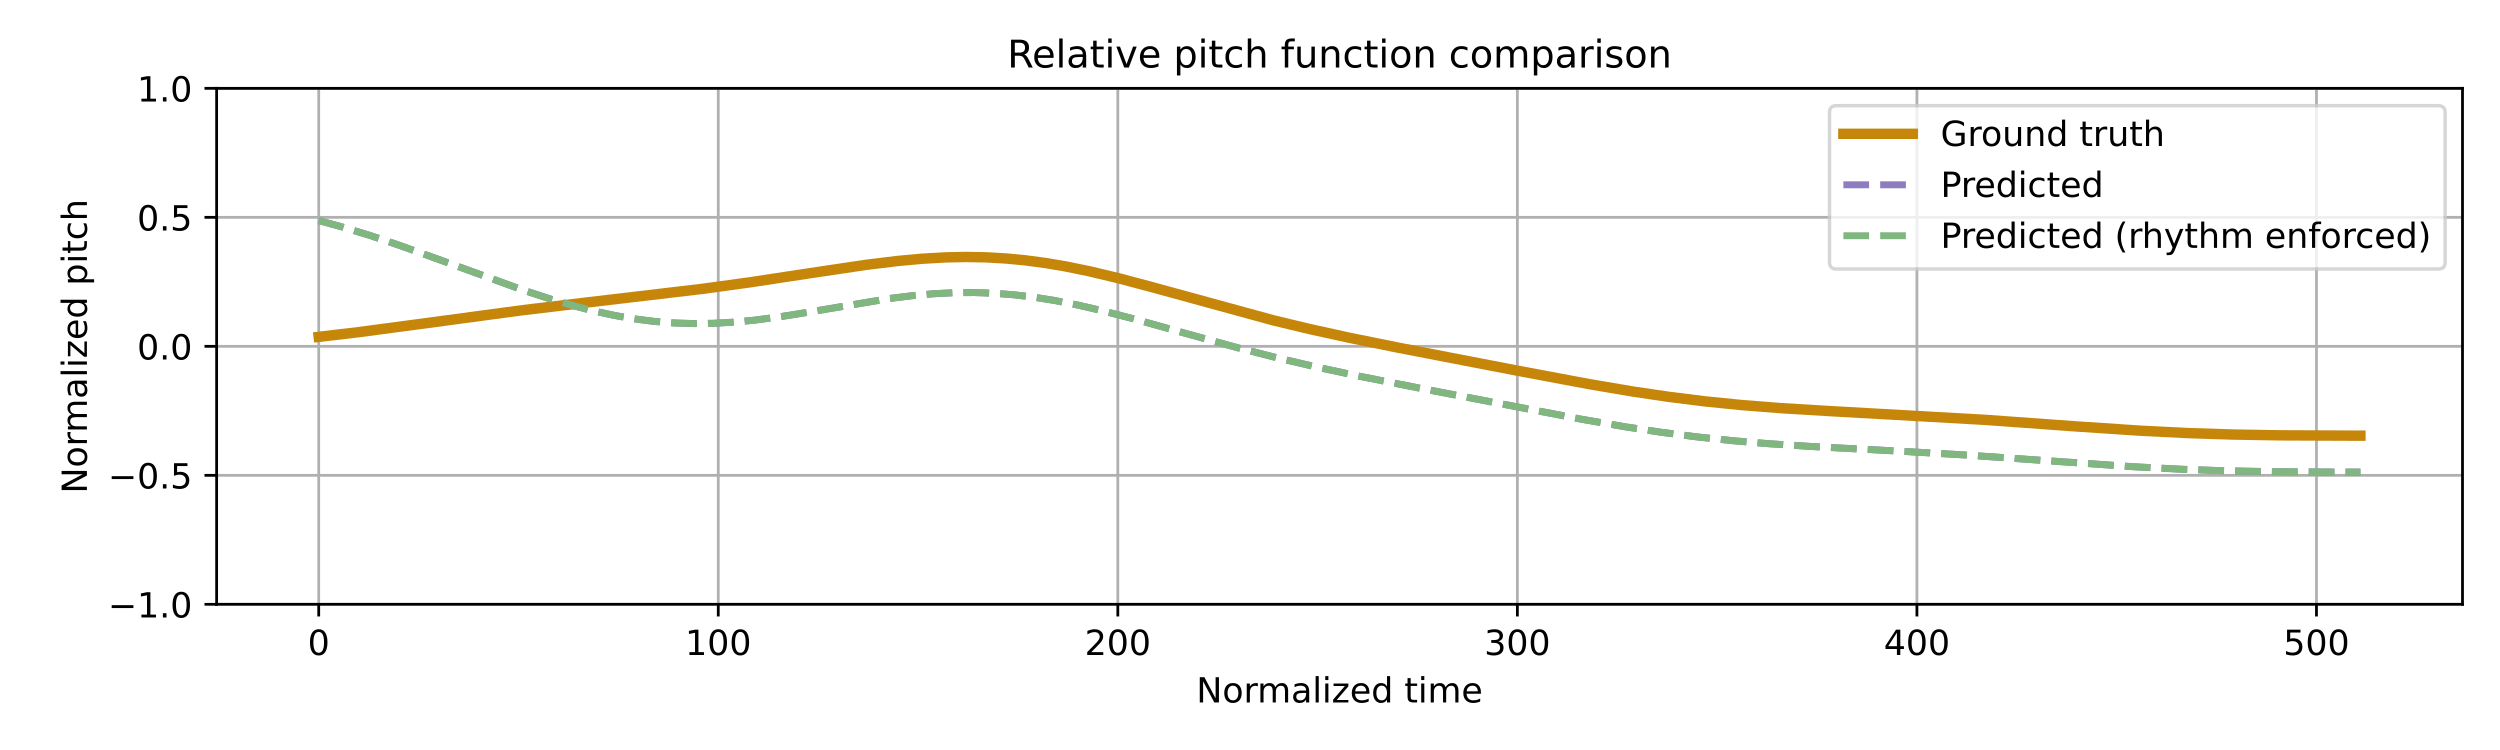
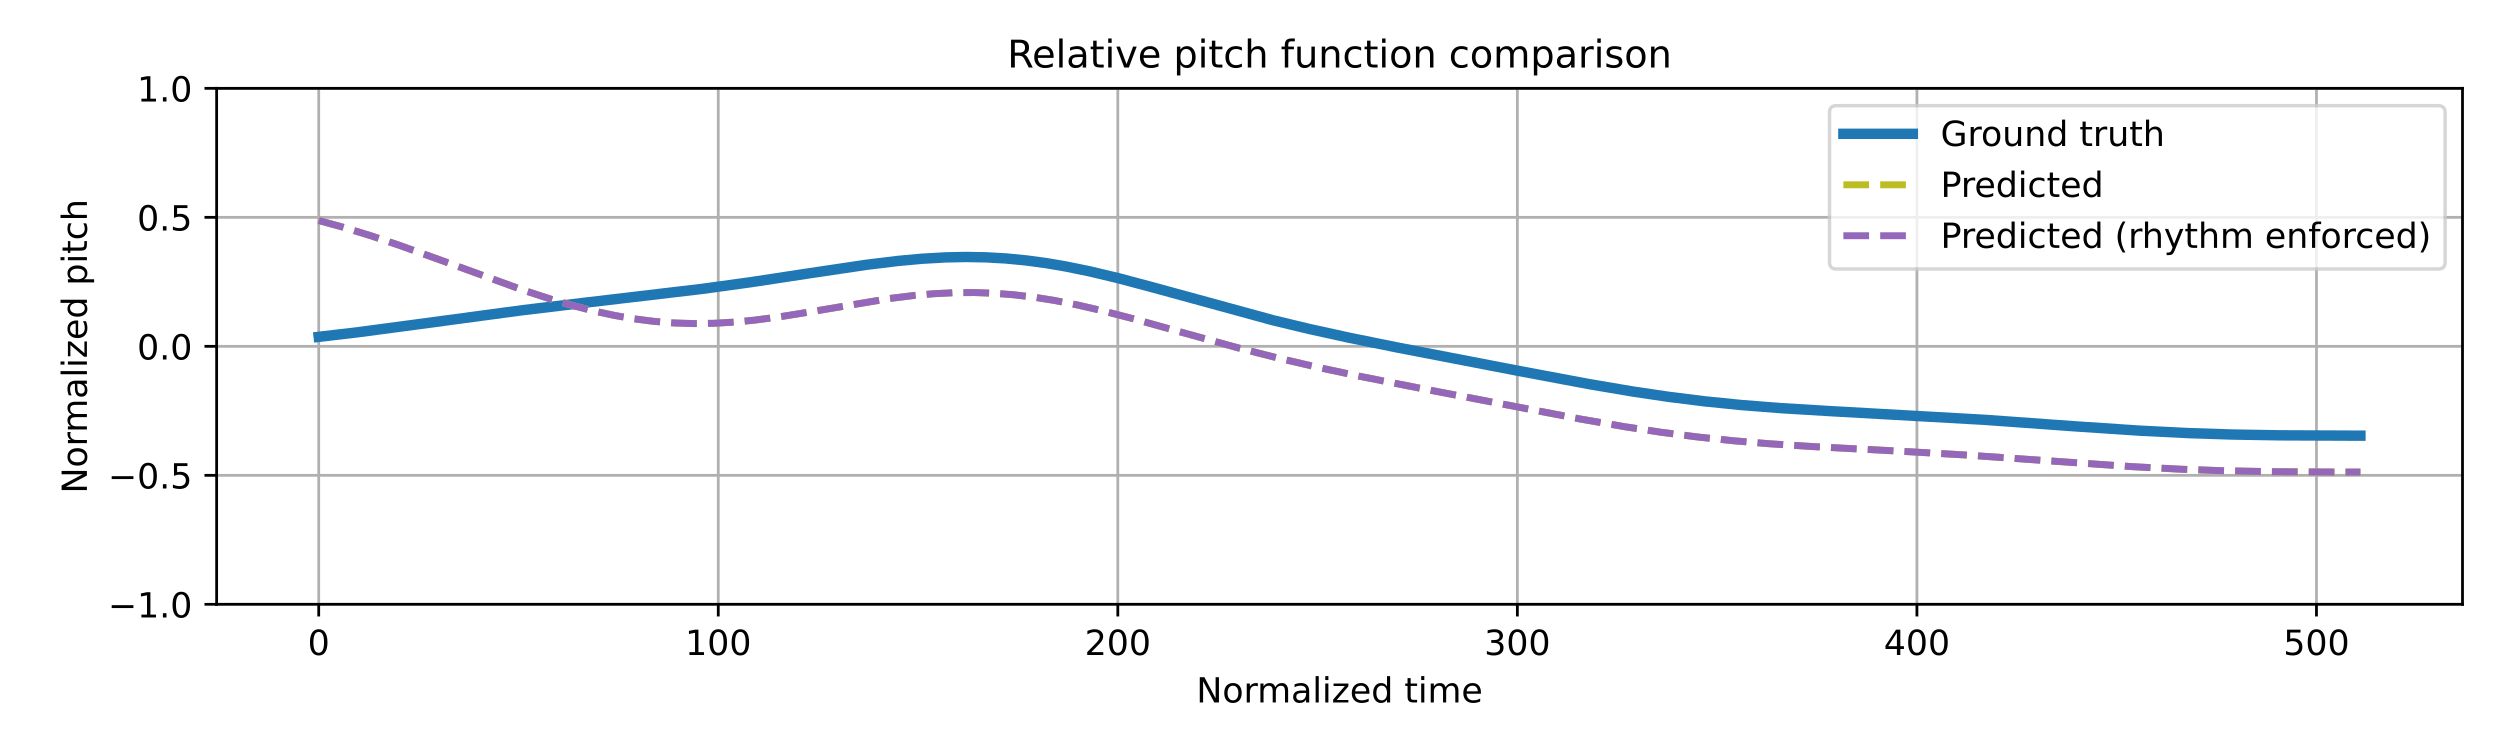
<svg xmlns="http://www.w3.org/2000/svg" xmlns:xlink="http://www.w3.org/1999/xlink" width="720pt" height="216pt" viewBox="0 0 720 216" version="1.1">
  <defs>
    <style type="text/css">*{stroke-linejoin: round; stroke-linecap: butt}</style>
  </defs>
  <g id="figure_1">
    <g id="patch_1">
      <path d="M 0 216  L 720 216  L 720 0  L 0 0  z " style="fill: #ffffff" />
    </g>
    <g id="axes_1">
      <g id="patch_2">
        <path d="M 62.39 174.04  L 709.2 174.04  L 709.2 25.44  L 62.39 25.44  z " style="fill: #ffffff" />
      </g>
      <g id="matplotlib.axis_1">
        <g id="xtick_1">
          <g id="line2d_1">
-             <path d="M 91.79 174.04  L 91.79 25.44  " clip-path="url(#p4703031255)" style="fill: none; stroke: #b0b0b0; stroke-width: 0.8; stroke-linecap: square" />
+             <path d="M 91.79 174.04  L 91.79 25.44  " clip-path="url(#pd2de7df1c4)" style="fill: none; stroke: #b0b0b0; stroke-width: 0.8; stroke-linecap: square" />
          </g>
          <g id="line2d_2">
            <defs>
-               <path id="m1039d3c3b1" d="M 0 0  L 0 3.5  " style="stroke: #000000; stroke-width: 0.8" />
-             </defs>
-             <g>
-               <use xlink:href="#m1039d3c3b1" x="91.79" y="174.04" style="stroke: #000000; stroke-width: 0.8" />
+               <path id="mac3ce81e93" d="M 0 0  L 0 3.5  " style="stroke: #000000; stroke-width: 0.8" />
+             </defs>
+             <g>
+               <use xlink:href="#mac3ce81e93" x="91.79" y="174.04" style="stroke: #000000; stroke-width: 0.8" />
            </g>
          </g>
          <g id="text_1">
            <g transform="translate(88.60921 188.6384) scale(0.1 -0.1)">
              <defs>
                <path id="DejaVuSans-30" d="M 2034 4250  Q 1547 4250 1301 3770  Q 1056 3291 1056 2328  Q 1056 1369 1301 889  Q 1547 409 2034 409  Q 2525 409 2770 889  Q 3016 1369 3016 2328  Q 3016 3291 2770 3770  Q 2525 4250 2034 4250  z M 2034 4750  Q 2819 4750 3233 4129  Q 3647 3509 3647 2328  Q 3647 1150 3233 529  Q 2819 -91 2034 -91  Q 1250 -91 836 529  Q 422 1150 422 2328  Q 422 3509 836 4129  Q 1250 4750 2034 4750  z " transform="scale(0.015625)" />
              </defs>
              <use xlink:href="#DejaVuSans-30" />
            </g>
          </g>
        </g>
        <g id="xtick_2">
          <g id="line2d_3">
-             <path d="M 206.861 174.04  L 206.861 25.44  " clip-path="url(#p4703031255)" style="fill: none; stroke: #b0b0b0; stroke-width: 0.8; stroke-linecap: square" />
+             <path d="M 206.861 174.04  L 206.861 25.44  " clip-path="url(#pd2de7df1c4)" style="fill: none; stroke: #b0b0b0; stroke-width: 0.8; stroke-linecap: square" />
          </g>
          <g id="line2d_4">
            <g>
-               <use xlink:href="#m1039d3c3b1" x="206.861" y="174.04" style="stroke: #000000; stroke-width: 0.8" />
+               <use xlink:href="#mac3ce81e93" x="206.861" y="174.04" style="stroke: #000000; stroke-width: 0.8" />
            </g>
          </g>
          <g id="text_2">
            <g transform="translate(197.317 188.6384) scale(0.1 -0.1)">
              <defs>
                <path id="DejaVuSans-31" d="M 794 531  L 1825 531  L 1825 4091  L 703 3866  L 703 4441  L 1819 4666  L 2450 4666  L 2450 531  L 3481 531  L 3481 0  L 794 0  L 794 531  z " transform="scale(0.015625)" />
              </defs>
              <use xlink:href="#DejaVuSans-31" />
              <use xlink:href="#DejaVuSans-30" transform="translate(63.62305 0)" />
              <use xlink:href="#DejaVuSans-30" transform="translate(127.2461 0)" />
            </g>
          </g>
        </g>
        <g id="xtick_3">
          <g id="line2d_5">
-             <path d="M 321.931 174.04  L 321.931 25.44  " clip-path="url(#p4703031255)" style="fill: none; stroke: #b0b0b0; stroke-width: 0.8; stroke-linecap: square" />
+             <path d="M 321.931 174.04  L 321.931 25.44  " clip-path="url(#pd2de7df1c4)" style="fill: none; stroke: #b0b0b0; stroke-width: 0.8; stroke-linecap: square" />
          </g>
          <g id="line2d_6">
            <g>
-               <use xlink:href="#m1039d3c3b1" x="321.931" y="174.04" style="stroke: #000000; stroke-width: 0.8" />
+               <use xlink:href="#mac3ce81e93" x="321.931" y="174.04" style="stroke: #000000; stroke-width: 0.8" />
            </g>
          </g>
          <g id="text_3">
            <g transform="translate(312.3872 188.6384) scale(0.1 -0.1)">
              <defs>
                <path id="DejaVuSans-32" d="M 1228 531  L 3431 531  L 3431 0  L 469 0  L 469 531  Q 828 903 1448 1529  Q 2069 2156 2228 2338  Q 2531 2678 2651 2914  Q 2772 3150 2772 3378  Q 2772 3750 2511 3984  Q 2250 4219 1831 4219  Q 1534 4219 1204 4116  Q 875 4013 500 3803  L 500 4441  Q 881 4594 1212 4672  Q 1544 4750 1819 4750  Q 2544 4750 2975 4387  Q 3406 4025 3406 3419  Q 3406 3131 3298 2873  Q 3191 2616 2906 2266  Q 2828 2175 2409 1742  Q 1991 1309 1228 531  z " transform="scale(0.015625)" />
              </defs>
              <use xlink:href="#DejaVuSans-32" />
              <use xlink:href="#DejaVuSans-30" transform="translate(63.62305 0)" />
              <use xlink:href="#DejaVuSans-30" transform="translate(127.2461 0)" />
            </g>
          </g>
        </g>
        <g id="xtick_4">
          <g id="line2d_7">
-             <path d="M 437.001 174.04  L 437.001 25.44  " clip-path="url(#p4703031255)" style="fill: none; stroke: #b0b0b0; stroke-width: 0.8; stroke-linecap: square" />
+             <path d="M 437.001 174.04  L 437.001 25.44  " clip-path="url(#pd2de7df1c4)" style="fill: none; stroke: #b0b0b0; stroke-width: 0.8; stroke-linecap: square" />
          </g>
          <g id="line2d_8">
            <g>
-               <use xlink:href="#m1039d3c3b1" x="437.001" y="174.04" style="stroke: #000000; stroke-width: 0.8" />
+               <use xlink:href="#mac3ce81e93" x="437.001" y="174.04" style="stroke: #000000; stroke-width: 0.8" />
            </g>
          </g>
          <g id="text_4">
            <g transform="translate(427.4575 188.6384) scale(0.1 -0.1)">
              <defs>
                <path id="DejaVuSans-33" d="M 2597 2516  Q 3050 2419 3304 2112  Q 3559 1806 3559 1356  Q 3559 666 3084 287  Q 2609 -91 1734 -91  Q 1441 -91 1130 -33  Q 819 25 488 141  L 488 750  Q 750 597 1062 519  Q 1375 441 1716 441  Q 2309 441 2620 675  Q 2931 909 2931 1356  Q 2931 1769 2642 2001  Q 2353 2234 1838 2234  L 1294 2234  L 1294 2753  L 1863 2753  Q 2328 2753 2575 2939  Q 2822 3125 2822 3475  Q 2822 3834 2567 4026  Q 2313 4219 1838 4219  Q 1578 4219 1281 4162  Q 984 4106 628 3988  L 628 4550  Q 988 4650 1302 4700  Q 1616 4750 1894 4750  Q 2613 4750 3031 4423  Q 3450 4097 3450 3541  Q 3450 3153 3228 2886  Q 3006 2619 2597 2516  z " transform="scale(0.015625)" />
              </defs>
              <use xlink:href="#DejaVuSans-33" />
              <use xlink:href="#DejaVuSans-30" transform="translate(63.62305 0)" />
              <use xlink:href="#DejaVuSans-30" transform="translate(127.2461 0)" />
            </g>
          </g>
        </g>
        <g id="xtick_5">
          <g id="line2d_9">
-             <path d="M 552.072 174.04  L 552.072 25.44  " clip-path="url(#p4703031255)" style="fill: none; stroke: #b0b0b0; stroke-width: 0.8; stroke-linecap: square" />
+             <path d="M 552.072 174.04  L 552.072 25.44  " clip-path="url(#pd2de7df1c4)" style="fill: none; stroke: #b0b0b0; stroke-width: 0.8; stroke-linecap: square" />
          </g>
          <g id="line2d_10">
            <g>
-               <use xlink:href="#m1039d3c3b1" x="552.072" y="174.04" style="stroke: #000000; stroke-width: 0.8" />
+               <use xlink:href="#mac3ce81e93" x="552.072" y="174.04" style="stroke: #000000; stroke-width: 0.8" />
            </g>
          </g>
          <g id="text_5">
            <g transform="translate(542.5278 188.6384) scale(0.1 -0.1)">
              <defs>
                <path id="DejaVuSans-34" d="M 2419 4116  L 825 1625  L 2419 1625  L 2419 4116  z M 2253 4666  L 3047 4666  L 3047 1625  L 3713 1625  L 3713 1100  L 3047 1100  L 3047 0  L 2419 0  L 2419 1100  L 313 1100  L 313 1709  L 2253 4666  z " transform="scale(0.015625)" />
              </defs>
              <use xlink:href="#DejaVuSans-34" />
              <use xlink:href="#DejaVuSans-30" transform="translate(63.62305 0)" />
              <use xlink:href="#DejaVuSans-30" transform="translate(127.2461 0)" />
            </g>
          </g>
        </g>
        <g id="xtick_6">
          <g id="line2d_11">
-             <path d="M 667.142 174.04  L 667.142 25.44  " clip-path="url(#p4703031255)" style="fill: none; stroke: #b0b0b0; stroke-width: 0.8; stroke-linecap: square" />
+             <path d="M 667.142 174.04  L 667.142 25.44  " clip-path="url(#pd2de7df1c4)" style="fill: none; stroke: #b0b0b0; stroke-width: 0.8; stroke-linecap: square" />
          </g>
          <g id="line2d_12">
            <g>
-               <use xlink:href="#m1039d3c3b1" x="667.142" y="174.04" style="stroke: #000000; stroke-width: 0.8" />
+               <use xlink:href="#mac3ce81e93" x="667.142" y="174.04" style="stroke: #000000; stroke-width: 0.8" />
            </g>
          </g>
          <g id="text_6">
            <g transform="translate(657.5981 188.6384) scale(0.1 -0.1)">
              <defs>
                <path id="DejaVuSans-35" d="M 691 4666  L 3169 4666  L 3169 4134  L 1269 4134  L 1269 2991  Q 1406 3038 1543 3061  Q 1681 3084 1819 3084  Q 2600 3084 3056 2656  Q 3513 2228 3513 1497  Q 3513 744 3044 326  Q 2575 -91 1722 -91  Q 1428 -91 1123 -41  Q 819 9 494 109  L 494 744  Q 775 591 1075 516  Q 1375 441 1709 441  Q 2250 441 2565 725  Q 2881 1009 2881 1497  Q 2881 1984 2565 2268  Q 2250 2553 1709 2553  Q 1456 2553 1204 2497  Q 953 2441 691 2322  L 691 4666  z " transform="scale(0.015625)" />
              </defs>
              <use xlink:href="#DejaVuSans-35" />
              <use xlink:href="#DejaVuSans-30" transform="translate(63.62305 0)" />
              <use xlink:href="#DejaVuSans-30" transform="translate(127.2461 0)" />
            </g>
          </g>
        </g>
        <g id="text_7">
          <g transform="translate(344.5544 202.3166) scale(0.1 -0.1)">
            <defs>
              <path id="DejaVuSans-4e" d="M 628 4666  L 1478 4666  L 3547 763  L 3547 4666  L 4159 4666  L 4159 0  L 3309 0  L 1241 3903  L 1241 0  L 628 0  L 628 4666  z " transform="scale(0.015625)" />
              <path id="DejaVuSans-6f" d="M 1959 3097  Q 1497 3097 1228 2736  Q 959 2375 959 1747  Q 959 1119 1226 758  Q 1494 397 1959 397  Q 2419 397 2687 759  Q 2956 1122 2956 1747  Q 2956 2369 2687 2733  Q 2419 3097 1959 3097  z M 1959 3584  Q 2709 3584 3137 3096  Q 3566 2609 3566 1747  Q 3566 888 3137 398  Q 2709 -91 1959 -91  Q 1206 -91 779 398  Q 353 888 353 1747  Q 353 2609 779 3096  Q 1206 3584 1959 3584  z " transform="scale(0.015625)" />
              <path id="DejaVuSans-72" d="M 2631 2963  Q 2534 3019 2420 3045  Q 2306 3072 2169 3072  Q 1681 3072 1420 2755  Q 1159 2438 1159 1844  L 1159 0  L 581 0  L 581 3500  L 1159 3500  L 1159 2956  Q 1341 3275 1631 3429  Q 1922 3584 2338 3584  Q 2397 3584 2469 3576  Q 2541 3569 2628 3553  L 2631 2963  z " transform="scale(0.015625)" />
              <path id="DejaVuSans-6d" d="M 3328 2828  Q 3544 3216 3844 3400  Q 4144 3584 4550 3584  Q 5097 3584 5394 3201  Q 5691 2819 5691 2113  L 5691 0  L 5113 0  L 5113 2094  Q 5113 2597 4934 2840  Q 4756 3084 4391 3084  Q 3944 3084 3684 2787  Q 3425 2491 3425 1978  L 3425 0  L 2847 0  L 2847 2094  Q 2847 2600 2669 2842  Q 2491 3084 2119 3084  Q 1678 3084 1418 2786  Q 1159 2488 1159 1978  L 1159 0  L 581 0  L 581 3500  L 1159 3500  L 1159 2956  Q 1356 3278 1631 3431  Q 1906 3584 2284 3584  Q 2666 3584 2933 3390  Q 3200 3197 3328 2828  z " transform="scale(0.015625)" />
              <path id="DejaVuSans-61" d="M 2194 1759  Q 1497 1759 1228 1600  Q 959 1441 959 1056  Q 959 750 1161 570  Q 1363 391 1709 391  Q 2188 391 2477 730  Q 2766 1069 2766 1631  L 2766 1759  L 2194 1759  z M 3341 1997  L 3341 0  L 2766 0  L 2766 531  Q 2569 213 2275 61  Q 1981 -91 1556 -91  Q 1019 -91 701 211  Q 384 513 384 1019  Q 384 1609 779 1909  Q 1175 2209 1959 2209  L 2766 2209  L 2766 2266  Q 2766 2663 2505 2880  Q 2244 3097 1772 3097  Q 1472 3097 1187 3025  Q 903 2953 641 2809  L 641 3341  Q 956 3463 1253 3523  Q 1550 3584 1831 3584  Q 2591 3584 2966 3190  Q 3341 2797 3341 1997  z " transform="scale(0.015625)" />
              <path id="DejaVuSans-6c" d="M 603 4863  L 1178 4863  L 1178 0  L 603 0  L 603 4863  z " transform="scale(0.015625)" />
              <path id="DejaVuSans-69" d="M 603 3500  L 1178 3500  L 1178 0  L 603 0  L 603 3500  z M 603 4863  L 1178 4863  L 1178 4134  L 603 4134  L 603 4863  z " transform="scale(0.015625)" />
              <path id="DejaVuSans-7a" d="M 353 3500  L 3084 3500  L 3084 2975  L 922 459  L 3084 459  L 3084 0  L 275 0  L 275 525  L 2438 3041  L 353 3041  L 353 3500  z " transform="scale(0.015625)" />
              <path id="DejaVuSans-65" d="M 3597 1894  L 3597 1613  L 953 1613  Q 991 1019 1311 708  Q 1631 397 2203 397  Q 2534 397 2845 478  Q 3156 559 3463 722  L 3463 178  Q 3153 47 2828 -22  Q 2503 -91 2169 -91  Q 1331 -91 842 396  Q 353 884 353 1716  Q 353 2575 817 3079  Q 1281 3584 2069 3584  Q 2775 3584 3186 3129  Q 3597 2675 3597 1894  z M 3022 2063  Q 3016 2534 2758 2815  Q 2500 3097 2075 3097  Q 1594 3097 1305 2825  Q 1016 2553 972 2059  L 3022 2063  z " transform="scale(0.015625)" />
              <path id="DejaVuSans-64" d="M 2906 2969  L 2906 4863  L 3481 4863  L 3481 0  L 2906 0  L 2906 525  Q 2725 213 2448 61  Q 2172 -91 1784 -91  Q 1150 -91 751 415  Q 353 922 353 1747  Q 353 2572 751 3078  Q 1150 3584 1784 3584  Q 2172 3584 2448 3432  Q 2725 3281 2906 2969  z M 947 1747  Q 947 1113 1208 752  Q 1469 391 1925 391  Q 2381 391 2643 752  Q 2906 1113 2906 1747  Q 2906 2381 2643 2742  Q 2381 3103 1925 3103  Q 1469 3103 1208 2742  Q 947 2381 947 1747  z " transform="scale(0.015625)" />
              <path id="DejaVuSans-20" transform="scale(0.015625)" />
              <path id="DejaVuSans-74" d="M 1172 4494  L 1172 3500  L 2356 3500  L 2356 3053  L 1172 3053  L 1172 1153  Q 1172 725 1289 603  Q 1406 481 1766 481  L 2356 481  L 2356 0  L 1766 0  Q 1100 0 847 248  Q 594 497 594 1153  L 594 3053  L 172 3053  L 172 3500  L 594 3500  L 594 4494  L 1172 4494  z " transform="scale(0.015625)" />
            </defs>
            <use xlink:href="#DejaVuSans-4e" />
            <use xlink:href="#DejaVuSans-6f" transform="translate(74.80469 0)" />
            <use xlink:href="#DejaVuSans-72" transform="translate(135.9863 0)" />
            <use xlink:href="#DejaVuSans-6d" transform="translate(175.3496 0)" />
            <use xlink:href="#DejaVuSans-61" transform="translate(272.7617 0)" />
            <use xlink:href="#DejaVuSans-6c" transform="translate(334.041 0)" />
            <use xlink:href="#DejaVuSans-69" transform="translate(361.8242 0)" />
            <use xlink:href="#DejaVuSans-7a" transform="translate(389.6074 0)" />
            <use xlink:href="#DejaVuSans-65" transform="translate(442.0977 0)" />
            <use xlink:href="#DejaVuSans-64" transform="translate(503.6211 0)" />
            <use xlink:href="#DejaVuSans-20" transform="translate(567.0977 0)" />
            <use xlink:href="#DejaVuSans-74" transform="translate(598.8848 0)" />
            <use xlink:href="#DejaVuSans-69" transform="translate(638.0938 0)" />
            <use xlink:href="#DejaVuSans-6d" transform="translate(665.877 0)" />
            <use xlink:href="#DejaVuSans-65" transform="translate(763.2891 0)" />
          </g>
        </g>
      </g>
      <g id="matplotlib.axis_2">
        <g id="ytick_1">
          <g id="line2d_13">
-             <path d="M 62.39 174.04  L 709.2 174.04  " clip-path="url(#p4703031255)" style="fill: none; stroke: #b0b0b0; stroke-width: 0.8; stroke-linecap: square" />
+             <path d="M 62.39 174.04  L 709.2 174.04  " clip-path="url(#pd2de7df1c4)" style="fill: none; stroke: #b0b0b0; stroke-width: 0.8; stroke-linecap: square" />
          </g>
          <g id="line2d_14">
            <defs>
-               <path id="md2c6cef644" d="M 0 0  L -3.5 0  " style="stroke: #000000; stroke-width: 0.8" />
-             </defs>
-             <g>
-               <use xlink:href="#md2c6cef644" x="62.39" y="174.04" style="stroke: #000000; stroke-width: 0.8" />
+               <path id="m3381dcbf7c" d="M 0 0  L -3.5 0  " style="stroke: #000000; stroke-width: 0.8" />
+             </defs>
+             <g>
+               <use xlink:href="#m3381dcbf7c" x="62.39" y="174.04" style="stroke: #000000; stroke-width: 0.8" />
            </g>
          </g>
          <g id="text_8">
            <g transform="translate(31.10719 177.8392) scale(0.1 -0.1)">
              <defs>
                <path id="DejaVuSans-2212" d="M 678 2272  L 4684 2272  L 4684 1741  L 678 1741  L 678 2272  z " transform="scale(0.015625)" />
                <path id="DejaVuSans-2e" d="M 684 794  L 1344 794  L 1344 0  L 684 0  L 684 794  z " transform="scale(0.015625)" />
              </defs>
              <use xlink:href="#DejaVuSans-2212" />
              <use xlink:href="#DejaVuSans-31" transform="translate(83.78906 0)" />
              <use xlink:href="#DejaVuSans-2e" transform="translate(147.4121 0)" />
              <use xlink:href="#DejaVuSans-30" transform="translate(179.1992 0)" />
            </g>
          </g>
        </g>
        <g id="ytick_2">
          <g id="line2d_15">
-             <path d="M 62.39 136.89  L 709.2 136.89  " clip-path="url(#p4703031255)" style="fill: none; stroke: #b0b0b0; stroke-width: 0.8; stroke-linecap: square" />
+             <path d="M 62.39 136.89  L 709.2 136.89  " clip-path="url(#pd2de7df1c4)" style="fill: none; stroke: #b0b0b0; stroke-width: 0.8; stroke-linecap: square" />
          </g>
          <g id="line2d_16">
            <g>
-               <use xlink:href="#md2c6cef644" x="62.39" y="136.89" style="stroke: #000000; stroke-width: 0.8" />
+               <use xlink:href="#m3381dcbf7c" x="62.39" y="136.89" style="stroke: #000000; stroke-width: 0.8" />
            </g>
          </g>
          <g id="text_9">
            <g transform="translate(31.10719 140.6892) scale(0.1 -0.1)">
              <use xlink:href="#DejaVuSans-2212" />
              <use xlink:href="#DejaVuSans-30" transform="translate(83.78906 0)" />
              <use xlink:href="#DejaVuSans-2e" transform="translate(147.4121 0)" />
              <use xlink:href="#DejaVuSans-35" transform="translate(179.1992 0)" />
            </g>
          </g>
        </g>
        <g id="ytick_3">
          <g id="line2d_17">
-             <path d="M 62.39 99.74  L 709.2 99.74  " clip-path="url(#p4703031255)" style="fill: none; stroke: #b0b0b0; stroke-width: 0.8; stroke-linecap: square" />
+             <path d="M 62.39 99.74  L 709.2 99.74  " clip-path="url(#pd2de7df1c4)" style="fill: none; stroke: #b0b0b0; stroke-width: 0.8; stroke-linecap: square" />
          </g>
          <g id="line2d_18">
            <g>
-               <use xlink:href="#md2c6cef644" x="62.39" y="99.74" style="stroke: #000000; stroke-width: 0.8" />
+               <use xlink:href="#m3381dcbf7c" x="62.39" y="99.74" style="stroke: #000000; stroke-width: 0.8" />
            </g>
          </g>
          <g id="text_10">
            <g transform="translate(39.48687 103.5392) scale(0.1 -0.1)">
              <use xlink:href="#DejaVuSans-30" />
              <use xlink:href="#DejaVuSans-2e" transform="translate(63.62305 0)" />
              <use xlink:href="#DejaVuSans-30" transform="translate(95.41016 0)" />
            </g>
          </g>
        </g>
        <g id="ytick_4">
          <g id="line2d_19">
-             <path d="M 62.39 62.59  L 709.2 62.59  " clip-path="url(#p4703031255)" style="fill: none; stroke: #b0b0b0; stroke-width: 0.8; stroke-linecap: square" />
+             <path d="M 62.39 62.59  L 709.2 62.59  " clip-path="url(#pd2de7df1c4)" style="fill: none; stroke: #b0b0b0; stroke-width: 0.8; stroke-linecap: square" />
          </g>
          <g id="line2d_20">
            <g>
-               <use xlink:href="#md2c6cef644" x="62.39" y="62.59" style="stroke: #000000; stroke-width: 0.8" />
+               <use xlink:href="#m3381dcbf7c" x="62.39" y="62.59" style="stroke: #000000; stroke-width: 0.8" />
            </g>
          </g>
          <g id="text_11">
            <g transform="translate(39.48687 66.38922) scale(0.1 -0.1)">
              <use xlink:href="#DejaVuSans-30" />
              <use xlink:href="#DejaVuSans-2e" transform="translate(63.62305 0)" />
              <use xlink:href="#DejaVuSans-35" transform="translate(95.41016 0)" />
            </g>
          </g>
        </g>
        <g id="ytick_5">
          <g id="line2d_21">
-             <path d="M 62.39 25.44  L 709.2 25.44  " clip-path="url(#p4703031255)" style="fill: none; stroke: #b0b0b0; stroke-width: 0.8; stroke-linecap: square" />
+             <path d="M 62.39 25.44  L 709.2 25.44  " clip-path="url(#pd2de7df1c4)" style="fill: none; stroke: #b0b0b0; stroke-width: 0.8; stroke-linecap: square" />
          </g>
          <g id="line2d_22">
            <g>
-               <use xlink:href="#md2c6cef644" x="62.39" y="25.44" style="stroke: #000000; stroke-width: 0.8" />
+               <use xlink:href="#m3381dcbf7c" x="62.39" y="25.44" style="stroke: #000000; stroke-width: 0.8" />
            </g>
          </g>
          <g id="text_12">
            <g transform="translate(39.48687 29.23922) scale(0.1 -0.1)">
              <use xlink:href="#DejaVuSans-31" />
              <use xlink:href="#DejaVuSans-2e" transform="translate(63.62305 0)" />
              <use xlink:href="#DejaVuSans-30" transform="translate(95.41016 0)" />
            </g>
          </g>
        </g>
        <g id="text_13">
          <g transform="translate(25.0275 142.1259) rotate(-90) scale(0.1 -0.1)">
            <defs>
              <path id="DejaVuSans-70" d="M 1159 525  L 1159 -1331  L 581 -1331  L 581 3500  L 1159 3500  L 1159 2969  Q 1341 3281 1617 3432  Q 1894 3584 2278 3584  Q 2916 3584 3314 3078  Q 3713 2572 3713 1747  Q 3713 922 3314 415  Q 2916 -91 2278 -91  Q 1894 -91 1617 61  Q 1341 213 1159 525  z M 3116 1747  Q 3116 2381 2855 2742  Q 2594 3103 2138 3103  Q 1681 3103 1420 2742  Q 1159 2381 1159 1747  Q 1159 1113 1420 752  Q 1681 391 2138 391  Q 2594 391 2855 752  Q 3116 1113 3116 1747  z " transform="scale(0.015625)" />
              <path id="DejaVuSans-63" d="M 3122 3366  L 3122 2828  Q 2878 2963 2633 3030  Q 2388 3097 2138 3097  Q 1578 3097 1268 2742  Q 959 2388 959 1747  Q 959 1106 1268 751  Q 1578 397 2138 397  Q 2388 397 2633 464  Q 2878 531 3122 666  L 3122 134  Q 2881 22 2623 -34  Q 2366 -91 2075 -91  Q 1284 -91 818 406  Q 353 903 353 1747  Q 353 2603 823 3093  Q 1294 3584 2113 3584  Q 2378 3584 2631 3529  Q 2884 3475 3122 3366  z " transform="scale(0.015625)" />
              <path id="DejaVuSans-68" d="M 3513 2113  L 3513 0  L 2938 0  L 2938 2094  Q 2938 2591 2744 2837  Q 2550 3084 2163 3084  Q 1697 3084 1428 2787  Q 1159 2491 1159 1978  L 1159 0  L 581 0  L 581 4863  L 1159 4863  L 1159 2956  Q 1366 3272 1645 3428  Q 1925 3584 2291 3584  Q 2894 3584 3203 3211  Q 3513 2838 3513 2113  z " transform="scale(0.015625)" />
            </defs>
            <use xlink:href="#DejaVuSans-4e" />
            <use xlink:href="#DejaVuSans-6f" transform="translate(74.80469 0)" />
            <use xlink:href="#DejaVuSans-72" transform="translate(135.9863 0)" />
            <use xlink:href="#DejaVuSans-6d" transform="translate(175.3496 0)" />
            <use xlink:href="#DejaVuSans-61" transform="translate(272.7617 0)" />
            <use xlink:href="#DejaVuSans-6c" transform="translate(334.041 0)" />
            <use xlink:href="#DejaVuSans-69" transform="translate(361.8242 0)" />
            <use xlink:href="#DejaVuSans-7a" transform="translate(389.6074 0)" />
            <use xlink:href="#DejaVuSans-65" transform="translate(442.0977 0)" />
            <use xlink:href="#DejaVuSans-64" transform="translate(503.6211 0)" />
            <use xlink:href="#DejaVuSans-20" transform="translate(567.0977 0)" />
            <use xlink:href="#DejaVuSans-70" transform="translate(598.8848 0)" />
            <use xlink:href="#DejaVuSans-69" transform="translate(662.3613 0)" />
            <use xlink:href="#DejaVuSans-74" transform="translate(690.1445 0)" />
            <use xlink:href="#DejaVuSans-63" transform="translate(729.3535 0)" />
            <use xlink:href="#DejaVuSans-68" transform="translate(784.334 0)" />
          </g>
        </g>
      </g>
      <g id="line2d_23">
-         <path d="M 91.79 97.011  L 103.297 95.66  L 119.407 93.513  L 150.476 89.335  L 168.888 87.129  L 202.258 83.194  L 216.066 81.297  L 233.327 78.67  L 249.437 76.273  L 258.642 75.148  L 265.547 74.516  L 272.451 74.125  L 278.204 74.012  L 283.958 74.113  L 289.711 74.439  L 295.465 74.992  L 301.218 75.765  L 306.972 76.744  L 313.876 78.16  L 321.931 80.082  L 331.137 82.526  L 366.808 92.281  L 377.165 94.767  L 388.672 97.294  L 402.48 100.092  L 437.001 106.754  L 457.714 110.636  L 470.372 112.78  L 480.728 114.31  L 491.084 115.6  L 501.441 116.644  L 512.948 117.549  L 526.756 118.385  L 571.633 120.911  L 598.1 122.821  L 616.511 124.045  L 630.319 124.734  L 642.977 125.146  L 656.785 125.378  L 677.498 125.467  L 679.8 125.468  L 679.8 125.468  " clip-path="url(#p4703031255)" style="fill: none; stroke: #c5860a; stroke-width: 3; stroke-linecap: square" />
+         <path d="M 91.79 97.011  L 103.297 95.66  L 119.407 93.513  L 150.476 89.335  L 168.888 87.129  L 202.258 83.194  L 216.066 81.297  L 233.327 78.67  L 249.437 76.273  L 258.642 75.148  L 265.547 74.516  L 272.451 74.125  L 278.204 74.012  L 283.958 74.113  L 289.711 74.439  L 295.465 74.992  L 301.218 75.765  L 306.972 76.744  L 313.876 78.16  L 321.931 80.082  L 331.137 82.526  L 366.808 92.281  L 377.165 94.767  L 388.672 97.294  L 402.48 100.092  L 437.001 106.754  L 457.714 110.636  L 470.372 112.78  L 480.728 114.31  L 491.084 115.6  L 501.441 116.644  L 512.948 117.549  L 526.756 118.385  L 571.633 120.911  L 598.1 122.821  L 616.511 124.045  L 630.319 124.734  L 642.977 125.146  L 656.785 125.378  L 677.498 125.467  L 679.8 125.468  L 679.8 125.468  " clip-path="url(#pd2de7df1c4)" style="fill: none; stroke: #1f77b4; stroke-width: 3; stroke-linecap: square" />
      </g>
      <g id="line2d_24">
-         <path d="M 91.79 63.518  L 98.695 65.409  L 106.75 67.878  L 114.805 70.579  L 125.161 74.287  L 150.476 83.486  L 158.531 86.118  L 165.435 88.133  L 171.189 89.6  L 176.942 90.842  L 182.696 91.836  L 188.449 92.564  L 194.203 93.017  L 199.957 93.194  L 205.71 93.105  L 211.464 92.769  L 217.217 92.213  L 224.121 91.306  L 232.176 90.014  L 256.341 85.947  L 263.245 85.096  L 268.999 84.59  L 274.752 84.302  L 280.506 84.252  L 286.259 84.45  L 292.013 84.899  L 297.766 85.588  L 303.52 86.502  L 310.424 87.86  L 317.328 89.453  L 326.534 91.842  L 341.493 96.028  L 356.452 100.155  L 367.959 103.093  L 379.466 105.777  L 392.124 108.475  L 409.384 111.898  L 455.413 120.729  L 468.07 122.917  L 478.427 124.494  L 488.783 125.834  L 499.139 126.926  L 509.496 127.793  L 522.153 128.618  L 546.318 129.891  L 565.88 131.027  L 586.593 132.473  L 614.209 134.403  L 628.018 135.131  L 640.676 135.581  L 654.484 135.846  L 672.895 135.955  L 679.8 135.962  L 679.8 135.962  " clip-path="url(#p4703031255)" style="fill: none; stroke-dasharray: 7.4,3.2; stroke-dashoffset: 0; stroke: #8e7dbe; stroke-width: 2" />
+         <path d="M 91.79 63.518  L 98.695 65.409  L 106.75 67.878  L 114.805 70.579  L 125.161 74.287  L 150.476 83.486  L 158.531 86.118  L 165.435 88.133  L 171.189 89.6  L 176.942 90.842  L 182.696 91.836  L 188.449 92.564  L 194.203 93.017  L 199.957 93.194  L 205.71 93.105  L 211.464 92.769  L 217.217 92.213  L 224.121 91.306  L 232.176 90.014  L 256.341 85.947  L 263.245 85.096  L 268.999 84.59  L 274.752 84.302  L 280.506 84.252  L 286.259 84.45  L 292.013 84.899  L 297.766 85.588  L 303.52 86.502  L 310.424 87.86  L 317.328 89.453  L 326.534 91.842  L 341.493 96.028  L 356.452 100.155  L 367.959 103.093  L 379.466 105.777  L 392.124 108.475  L 409.384 111.898  L 455.413 120.729  L 468.07 122.917  L 478.427 124.494  L 488.783 125.834  L 499.139 126.926  L 509.496 127.793  L 522.153 128.618  L 546.318 129.891  L 565.88 131.027  L 586.593 132.473  L 614.209 134.403  L 628.018 135.131  L 640.676 135.581  L 654.484 135.846  L 672.895 135.955  L 679.8 135.962  L 679.8 135.962  " clip-path="url(#pd2de7df1c4)" style="fill: none; stroke-dasharray: 7.4,3.2; stroke-dashoffset: 0; stroke: #bcbd22; stroke-width: 2" />
      </g>
      <g id="line2d_25">
-         <path d="M 91.79 63.518  L 98.695 65.409  L 106.75 67.878  L 114.805 70.579  L 125.161 74.287  L 150.476 83.486  L 158.531 86.118  L 165.435 88.133  L 171.189 89.6  L 176.942 90.842  L 182.696 91.836  L 188.449 92.564  L 194.203 93.017  L 199.957 93.194  L 205.71 93.105  L 211.464 92.769  L 217.217 92.213  L 224.121 91.306  L 232.176 90.014  L 256.341 85.947  L 263.245 85.096  L 268.999 84.59  L 274.752 84.302  L 280.506 84.252  L 286.259 84.45  L 292.013 84.899  L 297.766 85.588  L 303.52 86.502  L 310.424 87.86  L 317.328 89.453  L 326.534 91.842  L 341.493 96.028  L 356.452 100.155  L 367.959 103.093  L 379.466 105.777  L 392.124 108.475  L 409.384 111.898  L 455.413 120.729  L 468.07 122.917  L 478.427 124.494  L 488.783 125.834  L 499.139 126.926  L 509.496 127.793  L 522.153 128.618  L 546.318 129.891  L 565.88 131.027  L 586.593 132.473  L 614.209 134.403  L 628.018 135.131  L 640.676 135.581  L 654.484 135.846  L 672.895 135.955  L 679.8 135.962  L 679.8 135.962  " clip-path="url(#p4703031255)" style="fill: none; stroke-dasharray: 7.4,3.2; stroke-dashoffset: 0; stroke: #7fb77e; stroke-width: 2" />
+         <path d="M 91.79 63.518  L 98.695 65.409  L 106.75 67.878  L 114.805 70.579  L 125.161 74.287  L 150.476 83.486  L 158.531 86.118  L 165.435 88.133  L 171.189 89.6  L 176.942 90.842  L 182.696 91.836  L 188.449 92.564  L 194.203 93.017  L 199.957 93.194  L 205.71 93.105  L 211.464 92.769  L 217.217 92.213  L 224.121 91.306  L 232.176 90.014  L 256.341 85.947  L 263.245 85.096  L 268.999 84.59  L 274.752 84.302  L 280.506 84.252  L 286.259 84.45  L 292.013 84.899  L 297.766 85.588  L 303.52 86.502  L 310.424 87.86  L 317.328 89.453  L 326.534 91.842  L 341.493 96.028  L 356.452 100.155  L 367.959 103.093  L 379.466 105.777  L 392.124 108.475  L 409.384 111.898  L 455.413 120.729  L 468.07 122.917  L 478.427 124.494  L 488.783 125.834  L 499.139 126.926  L 509.496 127.793  L 522.153 128.618  L 546.318 129.891  L 565.88 131.027  L 586.593 132.473  L 614.209 134.403  L 628.018 135.131  L 640.676 135.581  L 654.484 135.846  L 672.895 135.955  L 679.8 135.962  L 679.8 135.962  " clip-path="url(#pd2de7df1c4)" style="fill: none; stroke-dasharray: 7.4,3.2; stroke-dashoffset: 0; stroke: #9467bd; stroke-width: 2" />
      </g>
      <g id="patch_3">
        <path d="M 62.39 174.04  L 62.39 25.44  " style="fill: none; stroke: #000000; stroke-width: 0.8; stroke-linejoin: miter; stroke-linecap: square" />
      </g>
      <g id="patch_4">
        <path d="M 709.2 174.04  L 709.2 25.44  " style="fill: none; stroke: #000000; stroke-width: 0.8; stroke-linejoin: miter; stroke-linecap: square" />
      </g>
      <g id="patch_5">
        <path d="M 62.39 174.04  L 709.2 174.04  " style="fill: none; stroke: #000000; stroke-width: 0.8; stroke-linejoin: miter; stroke-linecap: square" />
      </g>
      <g id="patch_6">
        <path d="M 62.39 25.44  L 709.2 25.44  " style="fill: none; stroke: #000000; stroke-width: 0.8; stroke-linejoin: miter; stroke-linecap: square" />
      </g>
      <g id="text_14">
        <g transform="translate(290.1045 19.44) scale(0.11 -0.11)">
          <defs>
            <path id="DejaVuSans-52" d="M 2841 2188  Q 3044 2119 3236 1894  Q 3428 1669 3622 1275  L 4263 0  L 3584 0  L 2988 1197  Q 2756 1666 2539 1819  Q 2322 1972 1947 1972  L 1259 1972  L 1259 0  L 628 0  L 628 4666  L 2053 4666  Q 2853 4666 3247 4331  Q 3641 3997 3641 3322  Q 3641 2881 3436 2590  Q 3231 2300 2841 2188  z M 1259 4147  L 1259 2491  L 2053 2491  Q 2509 2491 2742 2702  Q 2975 2913 2975 3322  Q 2975 3731 2742 3939  Q 2509 4147 2053 4147  L 1259 4147  z " transform="scale(0.015625)" />
            <path id="DejaVuSans-76" d="M 191 3500  L 800 3500  L 1894 563  L 2988 3500  L 3597 3500  L 2284 0  L 1503 0  L 191 3500  z " transform="scale(0.015625)" />
            <path id="DejaVuSans-66" d="M 2375 4863  L 2375 4384  L 1825 4384  Q 1516 4384 1395 4259  Q 1275 4134 1275 3809  L 1275 3500  L 2222 3500  L 2222 3053  L 1275 3053  L 1275 0  L 697 0  L 697 3053  L 147 3053  L 147 3500  L 697 3500  L 697 3744  Q 697 4328 969 4595  Q 1241 4863 1831 4863  L 2375 4863  z " transform="scale(0.015625)" />
            <path id="DejaVuSans-75" d="M 544 1381  L 544 3500  L 1119 3500  L 1119 1403  Q 1119 906 1312 657  Q 1506 409 1894 409  Q 2359 409 2629 706  Q 2900 1003 2900 1516  L 2900 3500  L 3475 3500  L 3475 0  L 2900 0  L 2900 538  Q 2691 219 2414 64  Q 2138 -91 1772 -91  Q 1169 -91 856 284  Q 544 659 544 1381  z M 1991 3584  L 1991 3584  z " transform="scale(0.015625)" />
            <path id="DejaVuSans-6e" d="M 3513 2113  L 3513 0  L 2938 0  L 2938 2094  Q 2938 2591 2744 2837  Q 2550 3084 2163 3084  Q 1697 3084 1428 2787  Q 1159 2491 1159 1978  L 1159 0  L 581 0  L 581 3500  L 1159 3500  L 1159 2956  Q 1366 3272 1645 3428  Q 1925 3584 2291 3584  Q 2894 3584 3203 3211  Q 3513 2838 3513 2113  z " transform="scale(0.015625)" />
            <path id="DejaVuSans-73" d="M 2834 3397  L 2834 2853  Q 2591 2978 2328 3040  Q 2066 3103 1784 3103  Q 1356 3103 1142 2972  Q 928 2841 928 2578  Q 928 2378 1081 2264  Q 1234 2150 1697 2047  L 1894 2003  Q 2506 1872 2764 1633  Q 3022 1394 3022 966  Q 3022 478 2636 193  Q 2250 -91 1575 -91  Q 1294 -91 989 -36  Q 684 19 347 128  L 347 722  Q 666 556 975 473  Q 1284 391 1588 391  Q 1994 391 2212 530  Q 2431 669 2431 922  Q 2431 1156 2273 1281  Q 2116 1406 1581 1522  L 1381 1569  Q 847 1681 609 1914  Q 372 2147 372 2553  Q 372 3047 722 3315  Q 1072 3584 1716 3584  Q 2034 3584 2315 3537  Q 2597 3491 2834 3397  z " transform="scale(0.015625)" />
          </defs>
          <use xlink:href="#DejaVuSans-52" />
          <use xlink:href="#DejaVuSans-65" transform="translate(64.98242 0)" />
          <use xlink:href="#DejaVuSans-6c" transform="translate(126.5059 0)" />
          <use xlink:href="#DejaVuSans-61" transform="translate(154.2891 0)" />
          <use xlink:href="#DejaVuSans-74" transform="translate(215.5684 0)" />
          <use xlink:href="#DejaVuSans-69" transform="translate(254.7773 0)" />
          <use xlink:href="#DejaVuSans-76" transform="translate(282.5605 0)" />
          <use xlink:href="#DejaVuSans-65" transform="translate(341.7402 0)" />
          <use xlink:href="#DejaVuSans-20" transform="translate(403.2637 0)" />
          <use xlink:href="#DejaVuSans-70" transform="translate(435.0508 0)" />
          <use xlink:href="#DejaVuSans-69" transform="translate(498.5273 0)" />
          <use xlink:href="#DejaVuSans-74" transform="translate(526.3105 0)" />
          <use xlink:href="#DejaVuSans-63" transform="translate(565.5195 0)" />
          <use xlink:href="#DejaVuSans-68" transform="translate(620.5 0)" />
          <use xlink:href="#DejaVuSans-20" transform="translate(683.8789 0)" />
          <use xlink:href="#DejaVuSans-66" transform="translate(715.666 0)" />
          <use xlink:href="#DejaVuSans-75" transform="translate(750.8711 0)" />
          <use xlink:href="#DejaVuSans-6e" transform="translate(814.25 0)" />
          <use xlink:href="#DejaVuSans-63" transform="translate(877.6289 0)" />
          <use xlink:href="#DejaVuSans-74" transform="translate(932.6094 0)" />
          <use xlink:href="#DejaVuSans-69" transform="translate(971.8184 0)" />
          <use xlink:href="#DejaVuSans-6f" transform="translate(999.6016 0)" />
          <use xlink:href="#DejaVuSans-6e" transform="translate(1060.783 0)" />
          <use xlink:href="#DejaVuSans-20" transform="translate(1124.162 0)" />
          <use xlink:href="#DejaVuSans-63" transform="translate(1155.949 0)" />
          <use xlink:href="#DejaVuSans-6f" transform="translate(1210.93 0)" />
          <use xlink:href="#DejaVuSans-6d" transform="translate(1272.111 0)" />
          <use xlink:href="#DejaVuSans-70" transform="translate(1369.523 0)" />
          <use xlink:href="#DejaVuSans-61" transform="translate(1433 0)" />
          <use xlink:href="#DejaVuSans-72" transform="translate(1494.279 0)" />
          <use xlink:href="#DejaVuSans-69" transform="translate(1535.393 0)" />
          <use xlink:href="#DejaVuSans-73" transform="translate(1563.176 0)" />
          <use xlink:href="#DejaVuSans-6f" transform="translate(1615.275 0)" />
          <use xlink:href="#DejaVuSans-6e" transform="translate(1676.457 0)" />
        </g>
      </g>
      <g id="legend_1">
        <g id="patch_7">
          <path d="M 528.894 77.474  L 702.2 77.474  Q 704.2 77.474 704.2 75.474  L 704.2 32.44  Q 704.2 30.44 702.2 30.44  L 528.894 30.44  Q 526.894 30.44 526.894 32.44  L 526.894 75.474  Q 526.894 77.474 528.894 77.474  z " style="fill: #ffffff; opacity: 0.8; stroke: #cccccc; stroke-linejoin: miter" />
        </g>
        <g id="line2d_26">
-           <path d="M 530.894 38.538  L 540.894 38.538  L 550.894 38.538  " style="fill: none; stroke: #c5860a; stroke-width: 3; stroke-linecap: square" />
+           <path d="M 530.894 38.538  L 540.894 38.538  L 550.894 38.538  " style="fill: none; stroke: #1f77b4; stroke-width: 3; stroke-linecap: square" />
        </g>
        <g id="text_15">
          <g transform="translate(558.8937 42.03844) scale(0.1 -0.1)">
            <defs>
              <path id="DejaVuSans-47" d="M 3809 666  L 3809 1919  L 2778 1919  L 2778 2438  L 4434 2438  L 4434 434  Q 4069 175 3628 42  Q 3188 -91 2688 -91  Q 1594 -91 976 548  Q 359 1188 359 2328  Q 359 3472 976 4111  Q 1594 4750 2688 4750  Q 3144 4750 3555 4637  Q 3966 4525 4313 4306  L 4313 3634  Q 3963 3931 3569 4081  Q 3175 4231 2741 4231  Q 1884 4231 1454 3753  Q 1025 3275 1025 2328  Q 1025 1384 1454 906  Q 1884 428 2741 428  Q 3075 428 3337 486  Q 3600 544 3809 666  z " transform="scale(0.015625)" />
            </defs>
            <use xlink:href="#DejaVuSans-47" />
            <use xlink:href="#DejaVuSans-72" transform="translate(77.49023 0)" />
            <use xlink:href="#DejaVuSans-6f" transform="translate(116.3535 0)" />
            <use xlink:href="#DejaVuSans-75" transform="translate(177.5352 0)" />
            <use xlink:href="#DejaVuSans-6e" transform="translate(240.9141 0)" />
            <use xlink:href="#DejaVuSans-64" transform="translate(304.293 0)" />
            <use xlink:href="#DejaVuSans-20" transform="translate(367.7695 0)" />
            <use xlink:href="#DejaVuSans-74" transform="translate(399.5566 0)" />
            <use xlink:href="#DejaVuSans-72" transform="translate(438.7656 0)" />
            <use xlink:href="#DejaVuSans-75" transform="translate(479.8789 0)" />
            <use xlink:href="#DejaVuSans-74" transform="translate(543.2578 0)" />
            <use xlink:href="#DejaVuSans-68" transform="translate(582.4668 0)" />
          </g>
        </g>
        <g id="line2d_27">
-           <path d="M 530.894 53.217  L 540.894 53.217  L 550.894 53.217  " style="fill: none; stroke-dasharray: 7.4,3.2; stroke-dashoffset: 0; stroke: #8e7dbe; stroke-width: 2" />
+           <path d="M 530.894 53.217  L 540.894 53.217  L 550.894 53.217  " style="fill: none; stroke-dasharray: 7.4,3.2; stroke-dashoffset: 0; stroke: #bcbd22; stroke-width: 2" />
        </g>
        <g id="text_16">
          <g transform="translate(558.8937 56.71656) scale(0.1 -0.1)">
            <defs>
              <path id="DejaVuSans-50" d="M 1259 4147  L 1259 2394  L 2053 2394  Q 2494 2394 2734 2622  Q 2975 2850 2975 3272  Q 2975 3691 2734 3919  Q 2494 4147 2053 4147  L 1259 4147  z M 628 4666  L 2053 4666  Q 2838 4666 3239 4311  Q 3641 3956 3641 3272  Q 3641 2581 3239 2228  Q 2838 1875 2053 1875  L 1259 1875  L 1259 0  L 628 0  L 628 4666  z " transform="scale(0.015625)" />
            </defs>
            <use xlink:href="#DejaVuSans-50" />
            <use xlink:href="#DejaVuSans-72" transform="translate(58.55273 0)" />
            <use xlink:href="#DejaVuSans-65" transform="translate(97.41602 0)" />
            <use xlink:href="#DejaVuSans-64" transform="translate(158.9395 0)" />
            <use xlink:href="#DejaVuSans-69" transform="translate(222.416 0)" />
            <use xlink:href="#DejaVuSans-63" transform="translate(250.1992 0)" />
            <use xlink:href="#DejaVuSans-74" transform="translate(305.1797 0)" />
            <use xlink:href="#DejaVuSans-65" transform="translate(344.3887 0)" />
            <use xlink:href="#DejaVuSans-64" transform="translate(405.9121 0)" />
          </g>
        </g>
        <g id="line2d_28">
-           <path d="M 530.894 67.895  L 540.894 67.895  L 550.894 67.895  " style="fill: none; stroke-dasharray: 7.4,3.2; stroke-dashoffset: 0; stroke: #7fb77e; stroke-width: 2" />
+           <path d="M 530.894 67.895  L 540.894 67.895  L 550.894 67.895  " style="fill: none; stroke-dasharray: 7.4,3.2; stroke-dashoffset: 0; stroke: #9467bd; stroke-width: 2" />
        </g>
        <g id="text_17">
          <g transform="translate(558.8937 71.39469) scale(0.1 -0.1)">
            <defs>
              <path id="DejaVuSans-28" d="M 1984 4856  Q 1566 4138 1362 3434  Q 1159 2731 1159 2009  Q 1159 1288 1364 580  Q 1569 -128 1984 -844  L 1484 -844  Q 1016 -109 783 600  Q 550 1309 550 2009  Q 550 2706 781 3412  Q 1013 4119 1484 4856  L 1984 4856  z " transform="scale(0.015625)" />
              <path id="DejaVuSans-79" d="M 2059 -325  Q 1816 -950 1584 -1140  Q 1353 -1331 966 -1331  L 506 -1331  L 506 -850  L 844 -850  Q 1081 -850 1212 -737  Q 1344 -625 1503 -206  L 1606 56  L 191 3500  L 800 3500  L 1894 763  L 2988 3500  L 3597 3500  L 2059 -325  z " transform="scale(0.015625)" />
              <path id="DejaVuSans-29" d="M 513 4856  L 1013 4856  Q 1481 4119 1714 3412  Q 1947 2706 1947 2009  Q 1947 1309 1714 600  Q 1481 -109 1013 -844  L 513 -844  Q 928 -128 1133 580  Q 1338 1288 1338 2009  Q 1338 2731 1133 3434  Q 928 4138 513 4856  z " transform="scale(0.015625)" />
            </defs>
            <use xlink:href="#DejaVuSans-50" />
            <use xlink:href="#DejaVuSans-72" transform="translate(58.55273 0)" />
            <use xlink:href="#DejaVuSans-65" transform="translate(97.41602 0)" />
            <use xlink:href="#DejaVuSans-64" transform="translate(158.9395 0)" />
            <use xlink:href="#DejaVuSans-69" transform="translate(222.416 0)" />
            <use xlink:href="#DejaVuSans-63" transform="translate(250.1992 0)" />
            <use xlink:href="#DejaVuSans-74" transform="translate(305.1797 0)" />
            <use xlink:href="#DejaVuSans-65" transform="translate(344.3887 0)" />
            <use xlink:href="#DejaVuSans-64" transform="translate(405.9121 0)" />
            <use xlink:href="#DejaVuSans-20" transform="translate(469.3887 0)" />
            <use xlink:href="#DejaVuSans-28" transform="translate(501.1758 0)" />
            <use xlink:href="#DejaVuSans-72" transform="translate(540.1895 0)" />
            <use xlink:href="#DejaVuSans-68" transform="translate(579.5527 0)" />
            <use xlink:href="#DejaVuSans-79" transform="translate(642.9316 0)" />
            <use xlink:href="#DejaVuSans-74" transform="translate(702.1113 0)" />
            <use xlink:href="#DejaVuSans-68" transform="translate(741.3203 0)" />
            <use xlink:href="#DejaVuSans-6d" transform="translate(804.6992 0)" />
            <use xlink:href="#DejaVuSans-20" transform="translate(902.1113 0)" />
            <use xlink:href="#DejaVuSans-65" transform="translate(933.8984 0)" />
            <use xlink:href="#DejaVuSans-6e" transform="translate(995.4219 0)" />
            <use xlink:href="#DejaVuSans-66" transform="translate(1058.801 0)" />
            <use xlink:href="#DejaVuSans-6f" transform="translate(1094.006 0)" />
            <use xlink:href="#DejaVuSans-72" transform="translate(1155.188 0)" />
            <use xlink:href="#DejaVuSans-63" transform="translate(1194.051 0)" />
            <use xlink:href="#DejaVuSans-65" transform="translate(1249.031 0)" />
            <use xlink:href="#DejaVuSans-64" transform="translate(1310.555 0)" />
            <use xlink:href="#DejaVuSans-29" transform="translate(1374.031 0)" />
          </g>
        </g>
      </g>
    </g>
  </g>
  <defs>
-     <clipPath id="p4703031255">
+     <clipPath id="pd2de7df1c4">
      <rect x="62.39" y="25.44" width="646.81" height="148.6" />
    </clipPath>
  </defs>
</svg>
